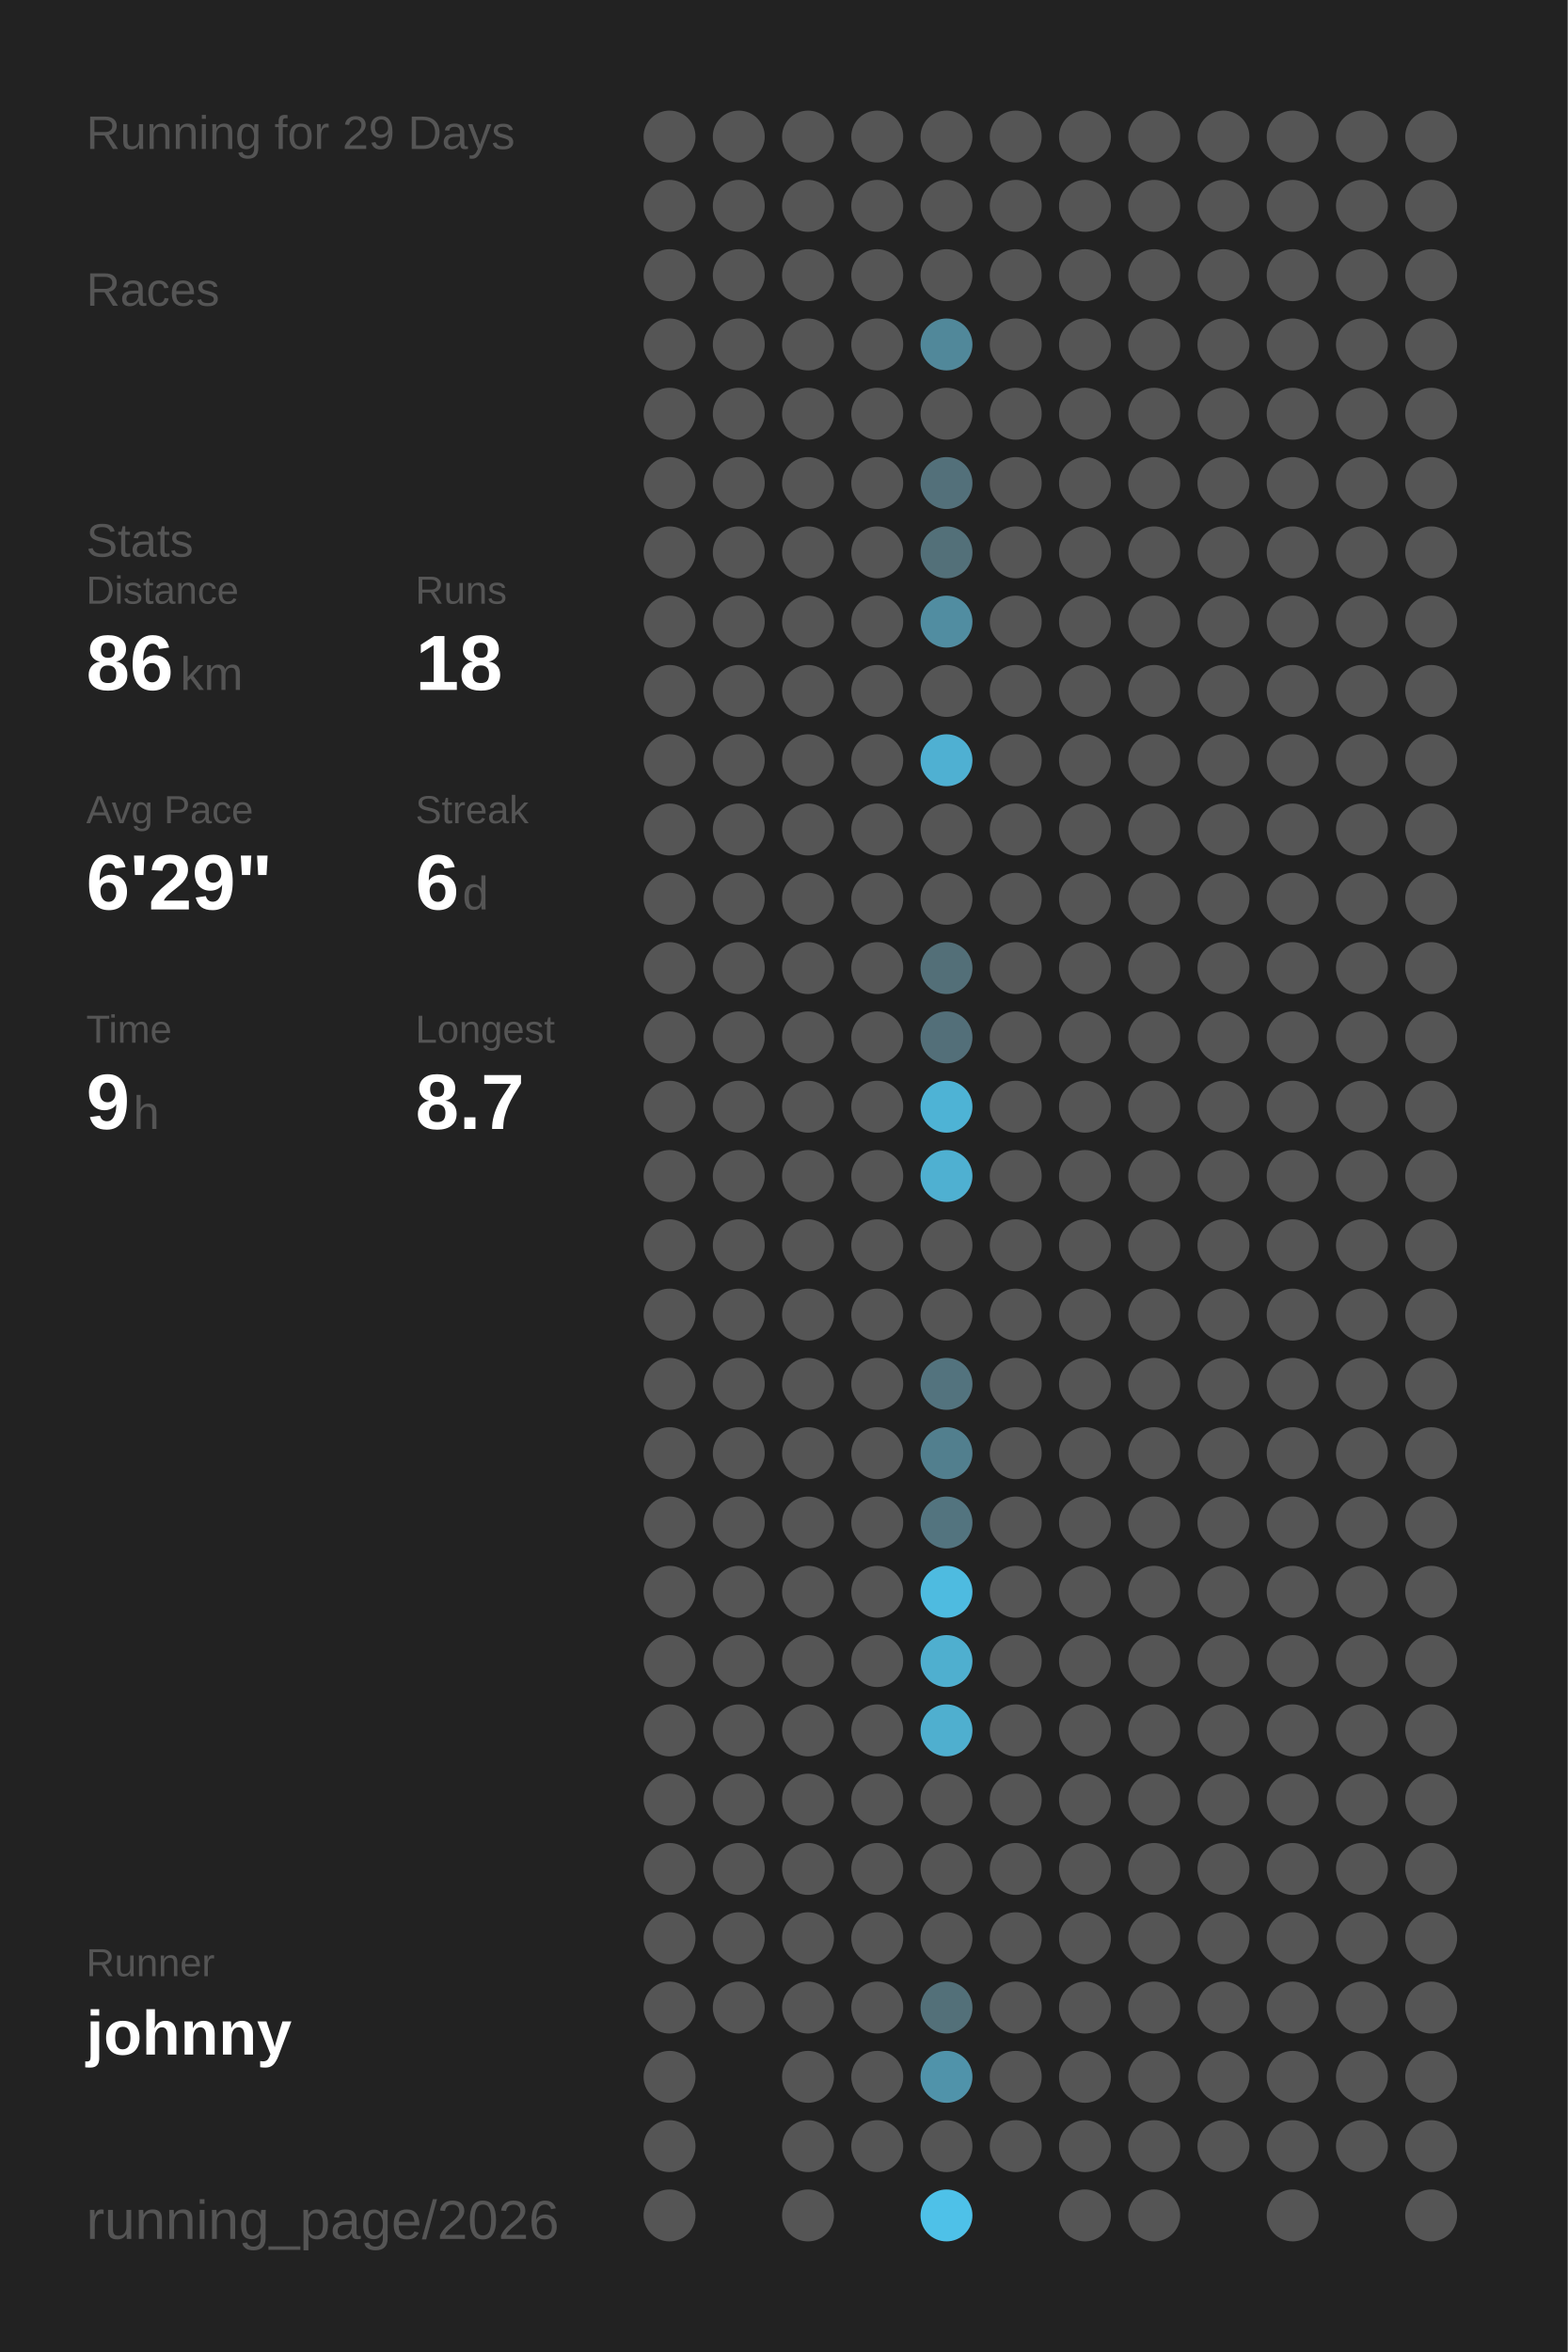
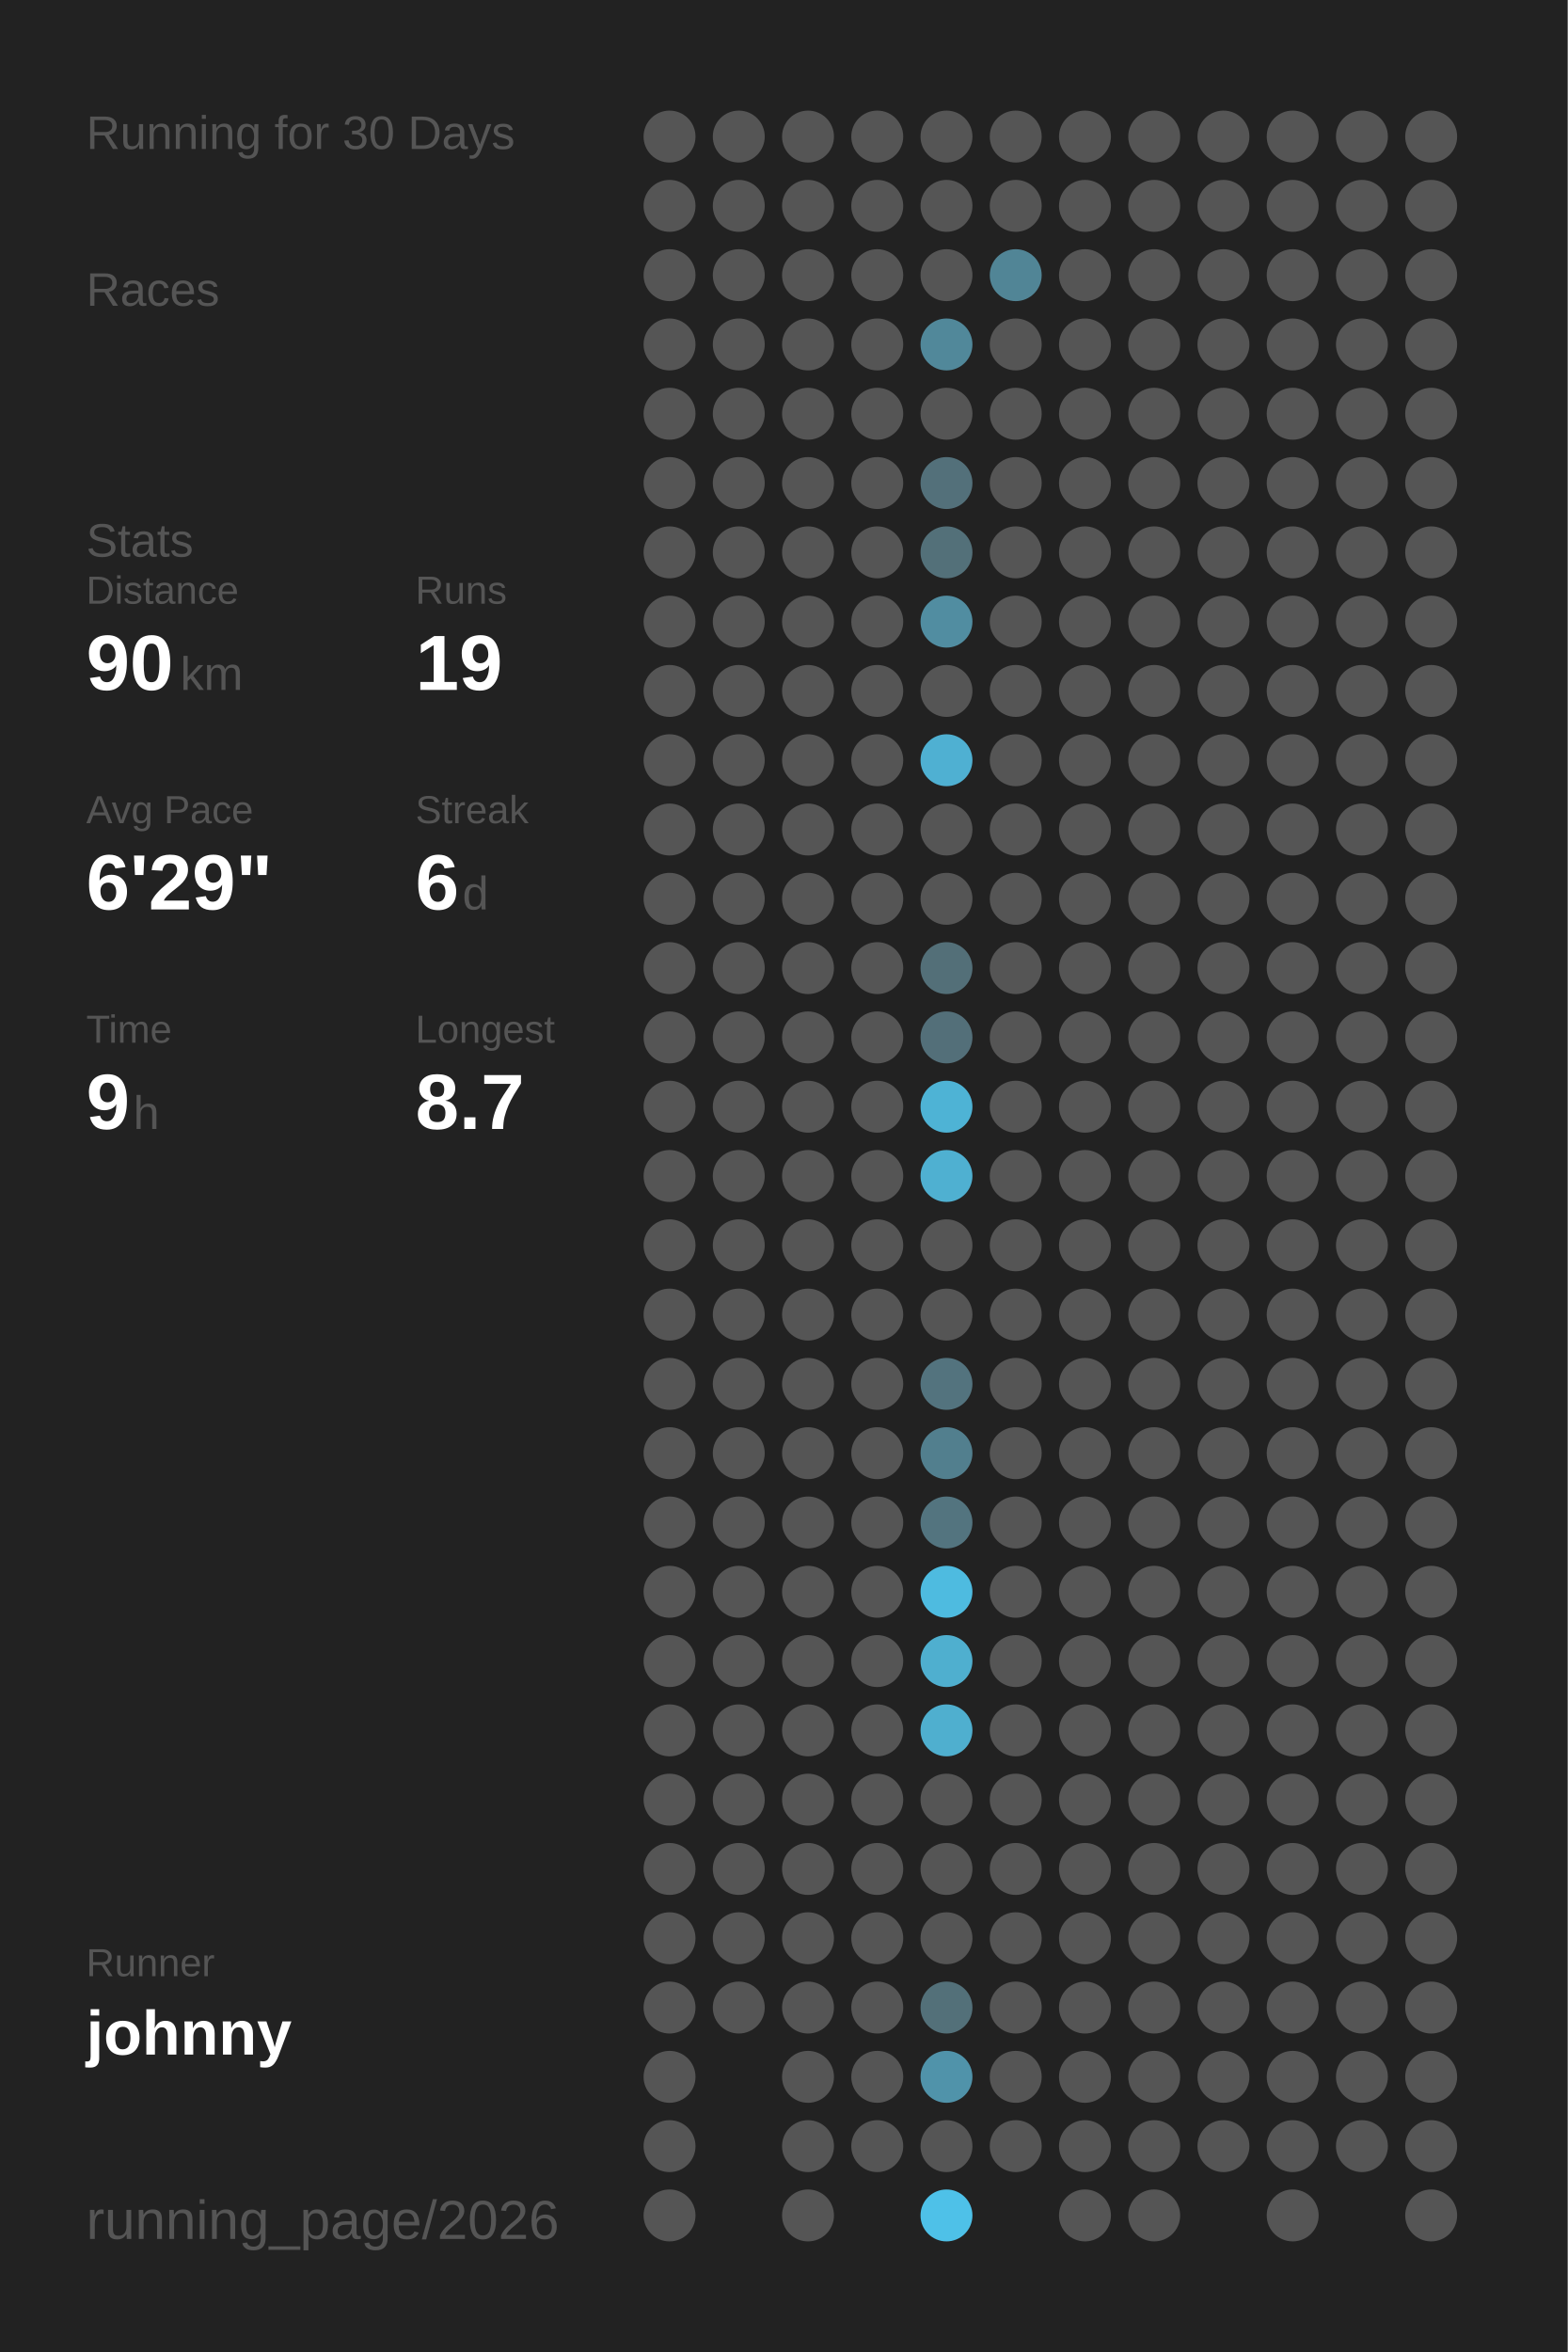
<svg xmlns="http://www.w3.org/2000/svg" baseProfile="full" height="300mm" version="1.1" viewBox="0,0,200,300" width="200mm">
  <defs />
  <rect fill="#222222" height="300" width="200" x="0" y="0" />
-   <text fill="#555555" style="font-size:6px; font-family:Arial;" x="11" y="19">Running for 29 Days</text>
+   <text fill="#555555" style="font-size:6px; font-family:Arial;" x="11" y="19">Running for 30 Days</text>
  <text fill="#555555" style="font-size:6px; font-family:Arial;" x="11" y="39">Races</text>
  <text fill="#555555" style="font-size:6px; font-family:Arial;" x="11" y="71">Stats</text>
  <text fill="#555555" style="font-size:5px; font-family:Arial;" x="11" y="77">Distance</text>
-   <text fill="#FFFFFF" style="font-size:10px; font-family:Arial; font-weight:bold;" x="11" y="88">86</text>
+   <text fill="#FFFFFF" style="font-size:10px; font-family:Arial; font-weight:bold;" x="11" y="88">90</text>
  <text fill="#555555" style="font-size:6px; font-family:Arial;" x="23" y="88">km</text>
  <text fill="#555555" style="font-size:5px; font-family:Arial;" x="53" y="77">Runs</text>
-   <text fill="#FFFFFF" style="font-size:10px; font-family:Arial; font-weight:bold;" x="53" y="88">18</text>
+   <text fill="#FFFFFF" style="font-size:10px; font-family:Arial; font-weight:bold;" x="53" y="88">19</text>
  <text fill="#555555" style="font-size:5px; font-family:Arial;" x="11" y="105">Avg Pace</text>
  <text fill="#FFFFFF" style="font-size:10px; font-family:Arial; font-weight:bold;" x="11" y="116">6'29"</text>
  <text fill="#555555" style="font-size:5px; font-family:Arial;" x="53" y="105">Streak</text>
  <text fill="#FFFFFF" style="font-size:10px; font-family:Arial; font-weight:bold;" x="53" y="116">6</text>
  <text fill="#555555" style="font-size:6px; font-family:Arial;" x="59" y="116">d</text>
  <text fill="#555555" style="font-size:5px; font-family:Arial;" x="11" y="133">Time</text>
  <text fill="#FFFFFF" style="font-size:10px; font-family:Arial; font-weight:bold;" x="11" y="144">9</text>
  <text fill="#555555" style="font-size:6px; font-family:Arial;" x="17" y="144">h</text>
  <text fill="#555555" style="font-size:5px; font-family:Arial;" x="53" y="133">Longest</text>
  <text fill="#FFFFFF" style="font-size:10px; font-family:Arial; font-weight:bold;" x="53" y="144">8.7</text>
  <text fill="#555555" style="font-size:5px; font-family:Arial;" x="11" y="252.065">Runner</text>
  <text fill="#FFFFFF" style="font-size:8px; font-family:Arial; font-weight:bold;" x="11" y="262.065">johnny</text>
  <text fill="#555555" style="font-size:7px; font-family:Arial;" x="11" y="285.581">running_page/2026</text>
  <circle cx="85.417" cy="17.419" fill="#555555" r="3.312" />
  <circle cx="85.417" cy="26.258" fill="#555555" r="3.312" />
  <circle cx="85.417" cy="35.097" fill="#555555" r="3.312" />
  <circle cx="85.417" cy="43.935" fill="#555555" r="3.312" />
  <circle cx="85.417" cy="52.774" fill="#555555" r="3.312" />
  <circle cx="85.417" cy="61.613" fill="#555555" r="3.312" />
  <circle cx="85.417" cy="70.452" fill="#555555" r="3.312" />
  <circle cx="85.417" cy="79.29" fill="#555555" r="3.312" />
  <circle cx="85.417" cy="88.129" fill="#555555" r="3.312" />
  <circle cx="85.417" cy="96.968" fill="#555555" r="3.312" />
  <circle cx="85.417" cy="105.806" fill="#555555" r="3.312" />
  <circle cx="85.417" cy="114.645" fill="#555555" r="3.312" />
  <circle cx="85.417" cy="123.484" fill="#555555" r="3.312" />
  <circle cx="85.417" cy="132.323" fill="#555555" r="3.312" />
  <circle cx="85.417" cy="141.161" fill="#555555" r="3.312" />
  <circle cx="85.417" cy="150" fill="#555555" r="3.312" />
  <circle cx="85.417" cy="158.839" fill="#555555" r="3.312" />
  <circle cx="85.417" cy="167.677" fill="#555555" r="3.312" />
  <circle cx="85.417" cy="176.516" fill="#555555" r="3.312" />
  <circle cx="85.417" cy="185.355" fill="#555555" r="3.312" />
  <circle cx="85.417" cy="194.194" fill="#555555" r="3.312" />
  <circle cx="85.417" cy="203.032" fill="#555555" r="3.312" />
  <circle cx="85.417" cy="211.871" fill="#555555" r="3.312" />
  <circle cx="85.417" cy="220.71" fill="#555555" r="3.312" />
  <circle cx="85.417" cy="229.548" fill="#555555" r="3.312" />
  <circle cx="85.417" cy="238.387" fill="#555555" r="3.312" />
  <circle cx="85.417" cy="247.226" fill="#555555" r="3.312" />
  <circle cx="85.417" cy="256.065" fill="#555555" r="3.312" />
  <circle cx="85.417" cy="264.903" fill="#555555" r="3.312" />
  <circle cx="85.417" cy="273.742" fill="#555555" r="3.312" />
  <circle cx="85.417" cy="282.581" fill="#555555" r="3.312" />
  <circle cx="94.25" cy="17.419" fill="#555555" r="3.312" />
  <circle cx="94.25" cy="26.258" fill="#555555" r="3.312" />
  <circle cx="94.25" cy="35.097" fill="#555555" r="3.312" />
  <circle cx="94.25" cy="43.935" fill="#555555" r="3.312" />
  <circle cx="94.25" cy="52.774" fill="#555555" r="3.312" />
  <circle cx="94.25" cy="61.613" fill="#555555" r="3.312" />
  <circle cx="94.25" cy="70.452" fill="#555555" r="3.312" />
  <circle cx="94.25" cy="79.29" fill="#555555" r="3.312" />
  <circle cx="94.25" cy="88.129" fill="#555555" r="3.312" />
  <circle cx="94.25" cy="96.968" fill="#555555" r="3.312" />
  <circle cx="94.25" cy="105.806" fill="#555555" r="3.312" />
  <circle cx="94.25" cy="114.645" fill="#555555" r="3.312" />
  <circle cx="94.25" cy="123.484" fill="#555555" r="3.312" />
  <circle cx="94.25" cy="132.323" fill="#555555" r="3.312" />
  <circle cx="94.25" cy="141.161" fill="#555555" r="3.312" />
  <circle cx="94.25" cy="150" fill="#555555" r="3.312" />
  <circle cx="94.25" cy="158.839" fill="#555555" r="3.312" />
  <circle cx="94.25" cy="167.677" fill="#555555" r="3.312" />
  <circle cx="94.25" cy="176.516" fill="#555555" r="3.312" />
  <circle cx="94.25" cy="185.355" fill="#555555" r="3.312" />
  <circle cx="94.25" cy="194.194" fill="#555555" r="3.312" />
  <circle cx="94.25" cy="203.032" fill="#555555" r="3.312" />
  <circle cx="94.25" cy="211.871" fill="#555555" r="3.312" />
  <circle cx="94.25" cy="220.71" fill="#555555" r="3.312" />
  <circle cx="94.25" cy="229.548" fill="#555555" r="3.312" />
  <circle cx="94.25" cy="238.387" fill="#555555" r="3.312" />
  <circle cx="94.25" cy="247.226" fill="#555555" r="3.312" />
  <circle cx="94.25" cy="256.065" fill="#555555" r="3.312" />
  <circle cx="103.083" cy="17.419" fill="#555555" r="3.312" />
  <circle cx="103.083" cy="26.258" fill="#555555" r="3.312" />
  <circle cx="103.083" cy="35.097" fill="#555555" r="3.312" />
  <circle cx="103.083" cy="43.935" fill="#555555" r="3.312" />
  <circle cx="103.083" cy="52.774" fill="#555555" r="3.312" />
  <circle cx="103.083" cy="61.613" fill="#555555" r="3.312" />
  <circle cx="103.083" cy="70.452" fill="#555555" r="3.312" />
  <circle cx="103.083" cy="79.29" fill="#555555" r="3.312" />
  <circle cx="103.083" cy="88.129" fill="#555555" r="3.312" />
  <circle cx="103.083" cy="96.968" fill="#555555" r="3.312" />
  <circle cx="103.083" cy="105.806" fill="#555555" r="3.312" />
  <circle cx="103.083" cy="114.645" fill="#555555" r="3.312" />
  <circle cx="103.083" cy="123.484" fill="#555555" r="3.312" />
  <circle cx="103.083" cy="132.323" fill="#555555" r="3.312" />
  <circle cx="103.083" cy="141.161" fill="#555555" r="3.312" />
  <circle cx="103.083" cy="150" fill="#555555" r="3.312" />
  <circle cx="103.083" cy="158.839" fill="#555555" r="3.312" />
  <circle cx="103.083" cy="167.677" fill="#555555" r="3.312" />
  <circle cx="103.083" cy="176.516" fill="#555555" r="3.312" />
  <circle cx="103.083" cy="185.355" fill="#555555" r="3.312" />
  <circle cx="103.083" cy="194.194" fill="#555555" r="3.312" />
  <circle cx="103.083" cy="203.032" fill="#555555" r="3.312" />
  <circle cx="103.083" cy="211.871" fill="#555555" r="3.312" />
  <circle cx="103.083" cy="220.71" fill="#555555" r="3.312" />
  <circle cx="103.083" cy="229.548" fill="#555555" r="3.312" />
  <circle cx="103.083" cy="238.387" fill="#555555" r="3.312" />
  <circle cx="103.083" cy="247.226" fill="#555555" r="3.312" />
  <circle cx="103.083" cy="256.065" fill="#555555" r="3.312" />
  <circle cx="103.083" cy="264.903" fill="#555555" r="3.312" />
  <circle cx="103.083" cy="273.742" fill="#555555" r="3.312" />
  <circle cx="103.083" cy="282.581" fill="#555555" r="3.312" />
  <circle cx="111.917" cy="17.419" fill="#555555" r="3.312" />
  <circle cx="111.917" cy="26.258" fill="#555555" r="3.312" />
  <circle cx="111.917" cy="35.097" fill="#555555" r="3.312" />
  <circle cx="111.917" cy="43.935" fill="#555555" r="3.312" />
  <circle cx="111.917" cy="52.774" fill="#555555" r="3.312" />
  <circle cx="111.917" cy="61.613" fill="#555555" r="3.312" />
  <circle cx="111.917" cy="70.452" fill="#555555" r="3.312" />
  <circle cx="111.917" cy="79.29" fill="#555555" r="3.312" />
  <circle cx="111.917" cy="88.129" fill="#555555" r="3.312" />
  <circle cx="111.917" cy="96.968" fill="#555555" r="3.312" />
  <circle cx="111.917" cy="105.806" fill="#555555" r="3.312" />
  <circle cx="111.917" cy="114.645" fill="#555555" r="3.312" />
  <circle cx="111.917" cy="123.484" fill="#555555" r="3.312" />
  <circle cx="111.917" cy="132.323" fill="#555555" r="3.312" />
  <circle cx="111.917" cy="141.161" fill="#555555" r="3.312" />
  <circle cx="111.917" cy="150" fill="#555555" r="3.312" />
  <circle cx="111.917" cy="158.839" fill="#555555" r="3.312" />
  <circle cx="111.917" cy="167.677" fill="#555555" r="3.312" />
  <circle cx="111.917" cy="176.516" fill="#555555" r="3.312" />
  <circle cx="111.917" cy="185.355" fill="#555555" r="3.312" />
  <circle cx="111.917" cy="194.194" fill="#555555" r="3.312" />
  <circle cx="111.917" cy="203.032" fill="#555555" r="3.312" />
  <circle cx="111.917" cy="211.871" fill="#555555" r="3.312" />
  <circle cx="111.917" cy="220.71" fill="#555555" r="3.312" />
  <circle cx="111.917" cy="229.548" fill="#555555" r="3.312" />
  <circle cx="111.917" cy="238.387" fill="#555555" r="3.312" />
  <circle cx="111.917" cy="247.226" fill="#555555" r="3.312" />
  <circle cx="111.917" cy="256.065" fill="#555555" r="3.312" />
  <circle cx="111.917" cy="264.903" fill="#555555" r="3.312" />
  <circle cx="111.917" cy="273.742" fill="#555555" r="3.312" />
  <circle cx="120.75" cy="17.419" fill="#555555" r="3.312" />
  <circle cx="120.75" cy="26.258" fill="#555555" r="3.312" />
  <circle cx="120.75" cy="35.097" fill="#555555" r="3.312" />
  <circle cx="120.75" cy="43.935" fill="#51889a" r="3.312" />
  <circle cx="120.75" cy="52.774" fill="#555555" r="3.312" />
  <circle cx="120.75" cy="61.613" fill="#53707a" r="3.312" />
  <circle cx="120.75" cy="70.452" fill="#537079" r="3.312" />
  <circle cx="120.75" cy="79.29" fill="#518da1" r="3.312" />
  <circle cx="120.75" cy="88.129" fill="#555555" r="3.312" />
  <circle cx="120.75" cy="96.968" fill="#4fb0d2" r="3.312" />
  <circle cx="120.75" cy="105.806" fill="#555555" r="3.312" />
  <circle cx="120.75" cy="114.645" fill="#555555" r="3.312" />
  <circle cx="120.75" cy="123.484" fill="#536f78" r="3.312" />
  <circle cx="120.75" cy="132.323" fill="#536f79" r="3.312" />
  <circle cx="120.75" cy="141.161" fill="#4eb3d5" r="3.312" />
  <circle cx="120.75" cy="150" fill="#4fb0d1" r="3.312" />
  <circle cx="120.75" cy="158.839" fill="#555555" r="3.312" />
  <circle cx="120.75" cy="167.677" fill="#555555" r="3.312" />
  <circle cx="120.75" cy="176.516" fill="#53737e" r="3.312" />
  <circle cx="120.75" cy="185.355" fill="#527f8e" r="3.312" />
  <circle cx="120.75" cy="194.194" fill="#53747f" r="3.312" />
  <circle cx="120.75" cy="203.032" fill="#4ebbe0" r="3.312" />
  <circle cx="120.75" cy="211.871" fill="#4fafcf" r="3.312" />
  <circle cx="120.75" cy="220.71" fill="#4fafcf" r="3.312" />
  <circle cx="120.75" cy="229.548" fill="#555555" r="3.312" />
  <circle cx="120.75" cy="238.387" fill="#555555" r="3.312" />
  <circle cx="120.75" cy="247.226" fill="#555555" r="3.312" />
  <circle cx="120.75" cy="256.065" fill="#537079" r="3.312" />
  <circle cx="120.75" cy="264.903" fill="#5093aa" r="3.312" />
  <circle cx="120.75" cy="273.742" fill="#555555" r="3.312" />
  <circle cx="120.75" cy="282.581" fill="#4ec1e8" r="3.312" />
  <circle cx="129.583" cy="17.419" fill="#555555" r="3.312" />
  <circle cx="129.583" cy="26.258" fill="#555555" r="3.312" />
-   <circle cx="129.583" cy="35.097" fill="#555555" r="3.312" />
+   <circle cx="129.583" cy="35.097" fill="#518596" r="3.312" />
  <circle cx="129.583" cy="43.935" fill="#555555" r="3.312" />
  <circle cx="129.583" cy="52.774" fill="#555555" r="3.312" />
  <circle cx="129.583" cy="61.613" fill="#555555" r="3.312" />
  <circle cx="129.583" cy="70.452" fill="#555555" r="3.312" />
  <circle cx="129.583" cy="79.29" fill="#555555" r="3.312" />
  <circle cx="129.583" cy="88.129" fill="#555555" r="3.312" />
  <circle cx="129.583" cy="96.968" fill="#555555" r="3.312" />
  <circle cx="129.583" cy="105.806" fill="#555555" r="3.312" />
  <circle cx="129.583" cy="114.645" fill="#555555" r="3.312" />
  <circle cx="129.583" cy="123.484" fill="#555555" r="3.312" />
  <circle cx="129.583" cy="132.323" fill="#555555" r="3.312" />
  <circle cx="129.583" cy="141.161" fill="#555555" r="3.312" />
  <circle cx="129.583" cy="150" fill="#555555" r="3.312" />
  <circle cx="129.583" cy="158.839" fill="#555555" r="3.312" />
  <circle cx="129.583" cy="167.677" fill="#555555" r="3.312" />
  <circle cx="129.583" cy="176.516" fill="#555555" r="3.312" />
  <circle cx="129.583" cy="185.355" fill="#555555" r="3.312" />
  <circle cx="129.583" cy="194.194" fill="#555555" r="3.312" />
  <circle cx="129.583" cy="203.032" fill="#555555" r="3.312" />
  <circle cx="129.583" cy="211.871" fill="#555555" r="3.312" />
  <circle cx="129.583" cy="220.71" fill="#555555" r="3.312" />
  <circle cx="129.583" cy="229.548" fill="#555555" r="3.312" />
  <circle cx="129.583" cy="238.387" fill="#555555" r="3.312" />
  <circle cx="129.583" cy="247.226" fill="#555555" r="3.312" />
  <circle cx="129.583" cy="256.065" fill="#555555" r="3.312" />
  <circle cx="129.583" cy="264.903" fill="#555555" r="3.312" />
  <circle cx="129.583" cy="273.742" fill="#555555" r="3.312" />
  <circle cx="138.417" cy="17.419" fill="#555555" r="3.312" />
  <circle cx="138.417" cy="26.258" fill="#555555" r="3.312" />
  <circle cx="138.417" cy="35.097" fill="#555555" r="3.312" />
  <circle cx="138.417" cy="43.935" fill="#555555" r="3.312" />
  <circle cx="138.417" cy="52.774" fill="#555555" r="3.312" />
  <circle cx="138.417" cy="61.613" fill="#555555" r="3.312" />
  <circle cx="138.417" cy="70.452" fill="#555555" r="3.312" />
  <circle cx="138.417" cy="79.29" fill="#555555" r="3.312" />
  <circle cx="138.417" cy="88.129" fill="#555555" r="3.312" />
  <circle cx="138.417" cy="96.968" fill="#555555" r="3.312" />
  <circle cx="138.417" cy="105.806" fill="#555555" r="3.312" />
  <circle cx="138.417" cy="114.645" fill="#555555" r="3.312" />
  <circle cx="138.417" cy="123.484" fill="#555555" r="3.312" />
  <circle cx="138.417" cy="132.323" fill="#555555" r="3.312" />
  <circle cx="138.417" cy="141.161" fill="#555555" r="3.312" />
  <circle cx="138.417" cy="150" fill="#555555" r="3.312" />
  <circle cx="138.417" cy="158.839" fill="#555555" r="3.312" />
  <circle cx="138.417" cy="167.677" fill="#555555" r="3.312" />
  <circle cx="138.417" cy="176.516" fill="#555555" r="3.312" />
  <circle cx="138.417" cy="185.355" fill="#555555" r="3.312" />
  <circle cx="138.417" cy="194.194" fill="#555555" r="3.312" />
  <circle cx="138.417" cy="203.032" fill="#555555" r="3.312" />
  <circle cx="138.417" cy="211.871" fill="#555555" r="3.312" />
  <circle cx="138.417" cy="220.71" fill="#555555" r="3.312" />
  <circle cx="138.417" cy="229.548" fill="#555555" r="3.312" />
  <circle cx="138.417" cy="238.387" fill="#555555" r="3.312" />
  <circle cx="138.417" cy="247.226" fill="#555555" r="3.312" />
  <circle cx="138.417" cy="256.065" fill="#555555" r="3.312" />
  <circle cx="138.417" cy="264.903" fill="#555555" r="3.312" />
  <circle cx="138.417" cy="273.742" fill="#555555" r="3.312" />
  <circle cx="138.417" cy="282.581" fill="#555555" r="3.312" />
  <circle cx="147.25" cy="17.419" fill="#555555" r="3.312" />
  <circle cx="147.25" cy="26.258" fill="#555555" r="3.312" />
  <circle cx="147.25" cy="35.097" fill="#555555" r="3.312" />
  <circle cx="147.25" cy="43.935" fill="#555555" r="3.312" />
  <circle cx="147.25" cy="52.774" fill="#555555" r="3.312" />
  <circle cx="147.25" cy="61.613" fill="#555555" r="3.312" />
  <circle cx="147.25" cy="70.452" fill="#555555" r="3.312" />
  <circle cx="147.25" cy="79.29" fill="#555555" r="3.312" />
  <circle cx="147.25" cy="88.129" fill="#555555" r="3.312" />
  <circle cx="147.25" cy="96.968" fill="#555555" r="3.312" />
  <circle cx="147.25" cy="105.806" fill="#555555" r="3.312" />
  <circle cx="147.25" cy="114.645" fill="#555555" r="3.312" />
  <circle cx="147.25" cy="123.484" fill="#555555" r="3.312" />
  <circle cx="147.25" cy="132.323" fill="#555555" r="3.312" />
  <circle cx="147.25" cy="141.161" fill="#555555" r="3.312" />
  <circle cx="147.25" cy="150" fill="#555555" r="3.312" />
  <circle cx="147.25" cy="158.839" fill="#555555" r="3.312" />
  <circle cx="147.25" cy="167.677" fill="#555555" r="3.312" />
  <circle cx="147.25" cy="176.516" fill="#555555" r="3.312" />
  <circle cx="147.25" cy="185.355" fill="#555555" r="3.312" />
  <circle cx="147.25" cy="194.194" fill="#555555" r="3.312" />
  <circle cx="147.25" cy="203.032" fill="#555555" r="3.312" />
  <circle cx="147.25" cy="211.871" fill="#555555" r="3.312" />
  <circle cx="147.25" cy="220.71" fill="#555555" r="3.312" />
  <circle cx="147.25" cy="229.548" fill="#555555" r="3.312" />
  <circle cx="147.25" cy="238.387" fill="#555555" r="3.312" />
  <circle cx="147.25" cy="247.226" fill="#555555" r="3.312" />
  <circle cx="147.25" cy="256.065" fill="#555555" r="3.312" />
  <circle cx="147.25" cy="264.903" fill="#555555" r="3.312" />
  <circle cx="147.25" cy="273.742" fill="#555555" r="3.312" />
  <circle cx="147.25" cy="282.581" fill="#555555" r="3.312" />
  <circle cx="156.083" cy="17.419" fill="#555555" r="3.312" />
  <circle cx="156.083" cy="26.258" fill="#555555" r="3.312" />
  <circle cx="156.083" cy="35.097" fill="#555555" r="3.312" />
  <circle cx="156.083" cy="43.935" fill="#555555" r="3.312" />
  <circle cx="156.083" cy="52.774" fill="#555555" r="3.312" />
  <circle cx="156.083" cy="61.613" fill="#555555" r="3.312" />
  <circle cx="156.083" cy="70.452" fill="#555555" r="3.312" />
  <circle cx="156.083" cy="79.29" fill="#555555" r="3.312" />
  <circle cx="156.083" cy="88.129" fill="#555555" r="3.312" />
  <circle cx="156.083" cy="96.968" fill="#555555" r="3.312" />
  <circle cx="156.083" cy="105.806" fill="#555555" r="3.312" />
  <circle cx="156.083" cy="114.645" fill="#555555" r="3.312" />
  <circle cx="156.083" cy="123.484" fill="#555555" r="3.312" />
  <circle cx="156.083" cy="132.323" fill="#555555" r="3.312" />
  <circle cx="156.083" cy="141.161" fill="#555555" r="3.312" />
  <circle cx="156.083" cy="150" fill="#555555" r="3.312" />
  <circle cx="156.083" cy="158.839" fill="#555555" r="3.312" />
  <circle cx="156.083" cy="167.677" fill="#555555" r="3.312" />
  <circle cx="156.083" cy="176.516" fill="#555555" r="3.312" />
  <circle cx="156.083" cy="185.355" fill="#555555" r="3.312" />
  <circle cx="156.083" cy="194.194" fill="#555555" r="3.312" />
  <circle cx="156.083" cy="203.032" fill="#555555" r="3.312" />
  <circle cx="156.083" cy="211.871" fill="#555555" r="3.312" />
  <circle cx="156.083" cy="220.71" fill="#555555" r="3.312" />
  <circle cx="156.083" cy="229.548" fill="#555555" r="3.312" />
  <circle cx="156.083" cy="238.387" fill="#555555" r="3.312" />
  <circle cx="156.083" cy="247.226" fill="#555555" r="3.312" />
  <circle cx="156.083" cy="256.065" fill="#555555" r="3.312" />
  <circle cx="156.083" cy="264.903" fill="#555555" r="3.312" />
  <circle cx="156.083" cy="273.742" fill="#555555" r="3.312" />
  <circle cx="164.917" cy="17.419" fill="#555555" r="3.312" />
  <circle cx="164.917" cy="26.258" fill="#555555" r="3.312" />
  <circle cx="164.917" cy="35.097" fill="#555555" r="3.312" />
  <circle cx="164.917" cy="43.935" fill="#555555" r="3.312" />
  <circle cx="164.917" cy="52.774" fill="#555555" r="3.312" />
  <circle cx="164.917" cy="61.613" fill="#555555" r="3.312" />
  <circle cx="164.917" cy="70.452" fill="#555555" r="3.312" />
  <circle cx="164.917" cy="79.29" fill="#555555" r="3.312" />
  <circle cx="164.917" cy="88.129" fill="#555555" r="3.312" />
  <circle cx="164.917" cy="96.968" fill="#555555" r="3.312" />
  <circle cx="164.917" cy="105.806" fill="#555555" r="3.312" />
  <circle cx="164.917" cy="114.645" fill="#555555" r="3.312" />
  <circle cx="164.917" cy="123.484" fill="#555555" r="3.312" />
  <circle cx="164.917" cy="132.323" fill="#555555" r="3.312" />
  <circle cx="164.917" cy="141.161" fill="#555555" r="3.312" />
  <circle cx="164.917" cy="150" fill="#555555" r="3.312" />
  <circle cx="164.917" cy="158.839" fill="#555555" r="3.312" />
  <circle cx="164.917" cy="167.677" fill="#555555" r="3.312" />
  <circle cx="164.917" cy="176.516" fill="#555555" r="3.312" />
  <circle cx="164.917" cy="185.355" fill="#555555" r="3.312" />
  <circle cx="164.917" cy="194.194" fill="#555555" r="3.312" />
  <circle cx="164.917" cy="203.032" fill="#555555" r="3.312" />
  <circle cx="164.917" cy="211.871" fill="#555555" r="3.312" />
  <circle cx="164.917" cy="220.71" fill="#555555" r="3.312" />
  <circle cx="164.917" cy="229.548" fill="#555555" r="3.312" />
  <circle cx="164.917" cy="238.387" fill="#555555" r="3.312" />
  <circle cx="164.917" cy="247.226" fill="#555555" r="3.312" />
  <circle cx="164.917" cy="256.065" fill="#555555" r="3.312" />
  <circle cx="164.917" cy="264.903" fill="#555555" r="3.312" />
  <circle cx="164.917" cy="273.742" fill="#555555" r="3.312" />
  <circle cx="164.917" cy="282.581" fill="#555555" r="3.312" />
  <circle cx="173.75" cy="17.419" fill="#555555" r="3.312" />
  <circle cx="173.75" cy="26.258" fill="#555555" r="3.312" />
  <circle cx="173.75" cy="35.097" fill="#555555" r="3.312" />
  <circle cx="173.75" cy="43.935" fill="#555555" r="3.312" />
  <circle cx="173.75" cy="52.774" fill="#555555" r="3.312" />
  <circle cx="173.75" cy="61.613" fill="#555555" r="3.312" />
  <circle cx="173.75" cy="70.452" fill="#555555" r="3.312" />
  <circle cx="173.75" cy="79.29" fill="#555555" r="3.312" />
  <circle cx="173.75" cy="88.129" fill="#555555" r="3.312" />
  <circle cx="173.75" cy="96.968" fill="#555555" r="3.312" />
  <circle cx="173.75" cy="105.806" fill="#555555" r="3.312" />
  <circle cx="173.75" cy="114.645" fill="#555555" r="3.312" />
  <circle cx="173.75" cy="123.484" fill="#555555" r="3.312" />
  <circle cx="173.75" cy="132.323" fill="#555555" r="3.312" />
  <circle cx="173.75" cy="141.161" fill="#555555" r="3.312" />
  <circle cx="173.75" cy="150" fill="#555555" r="3.312" />
  <circle cx="173.75" cy="158.839" fill="#555555" r="3.312" />
  <circle cx="173.75" cy="167.677" fill="#555555" r="3.312" />
  <circle cx="173.75" cy="176.516" fill="#555555" r="3.312" />
  <circle cx="173.75" cy="185.355" fill="#555555" r="3.312" />
  <circle cx="173.75" cy="194.194" fill="#555555" r="3.312" />
  <circle cx="173.75" cy="203.032" fill="#555555" r="3.312" />
  <circle cx="173.75" cy="211.871" fill="#555555" r="3.312" />
  <circle cx="173.75" cy="220.71" fill="#555555" r="3.312" />
  <circle cx="173.75" cy="229.548" fill="#555555" r="3.312" />
  <circle cx="173.75" cy="238.387" fill="#555555" r="3.312" />
  <circle cx="173.75" cy="247.226" fill="#555555" r="3.312" />
  <circle cx="173.75" cy="256.065" fill="#555555" r="3.312" />
  <circle cx="173.75" cy="264.903" fill="#555555" r="3.312" />
  <circle cx="173.75" cy="273.742" fill="#555555" r="3.312" />
  <circle cx="182.583" cy="17.419" fill="#555555" r="3.312" />
  <circle cx="182.583" cy="26.258" fill="#555555" r="3.312" />
  <circle cx="182.583" cy="35.097" fill="#555555" r="3.312" />
  <circle cx="182.583" cy="43.935" fill="#555555" r="3.312" />
  <circle cx="182.583" cy="52.774" fill="#555555" r="3.312" />
  <circle cx="182.583" cy="61.613" fill="#555555" r="3.312" />
  <circle cx="182.583" cy="70.452" fill="#555555" r="3.312" />
  <circle cx="182.583" cy="79.29" fill="#555555" r="3.312" />
  <circle cx="182.583" cy="88.129" fill="#555555" r="3.312" />
  <circle cx="182.583" cy="96.968" fill="#555555" r="3.312" />
  <circle cx="182.583" cy="105.806" fill="#555555" r="3.312" />
  <circle cx="182.583" cy="114.645" fill="#555555" r="3.312" />
  <circle cx="182.583" cy="123.484" fill="#555555" r="3.312" />
  <circle cx="182.583" cy="132.323" fill="#555555" r="3.312" />
  <circle cx="182.583" cy="141.161" fill="#555555" r="3.312" />
  <circle cx="182.583" cy="150" fill="#555555" r="3.312" />
  <circle cx="182.583" cy="158.839" fill="#555555" r="3.312" />
  <circle cx="182.583" cy="167.677" fill="#555555" r="3.312" />
  <circle cx="182.583" cy="176.516" fill="#555555" r="3.312" />
  <circle cx="182.583" cy="185.355" fill="#555555" r="3.312" />
  <circle cx="182.583" cy="194.194" fill="#555555" r="3.312" />
  <circle cx="182.583" cy="203.032" fill="#555555" r="3.312" />
  <circle cx="182.583" cy="211.871" fill="#555555" r="3.312" />
  <circle cx="182.583" cy="220.71" fill="#555555" r="3.312" />
  <circle cx="182.583" cy="229.548" fill="#555555" r="3.312" />
  <circle cx="182.583" cy="238.387" fill="#555555" r="3.312" />
  <circle cx="182.583" cy="247.226" fill="#555555" r="3.312" />
  <circle cx="182.583" cy="256.065" fill="#555555" r="3.312" />
  <circle cx="182.583" cy="264.903" fill="#555555" r="3.312" />
  <circle cx="182.583" cy="273.742" fill="#555555" r="3.312" />
  <circle cx="182.583" cy="282.581" fill="#555555" r="3.312" />
</svg>
